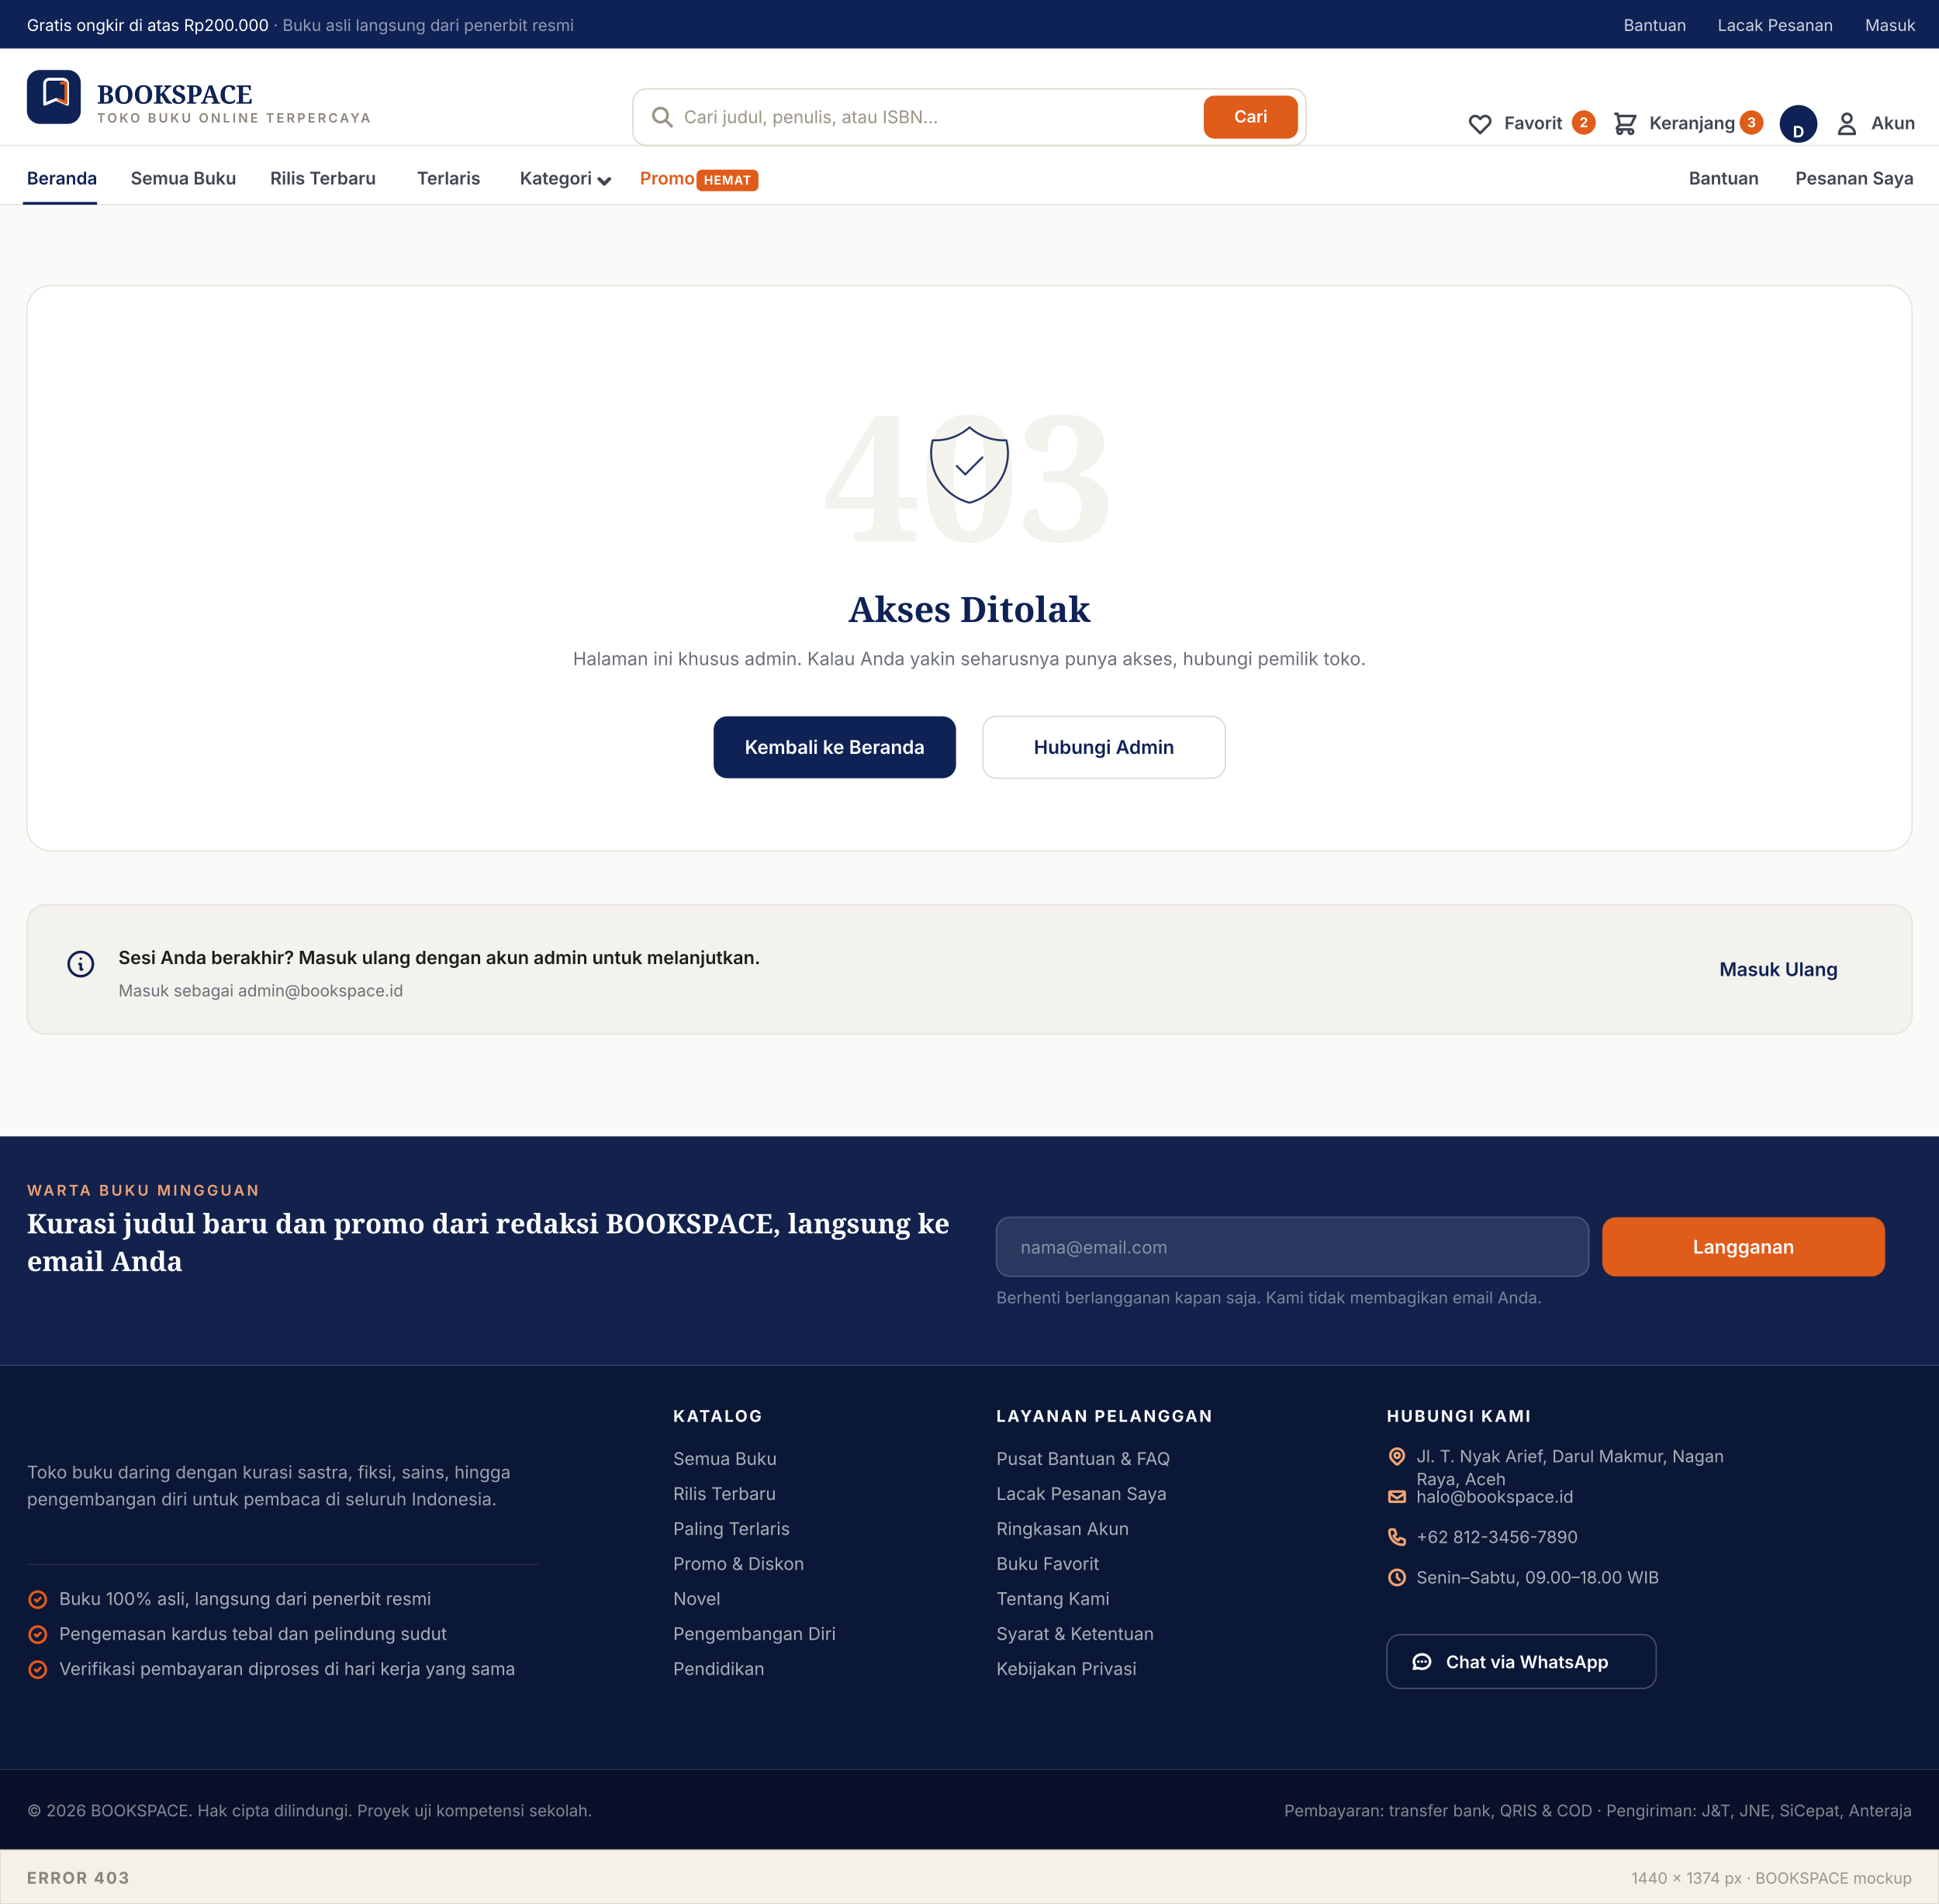
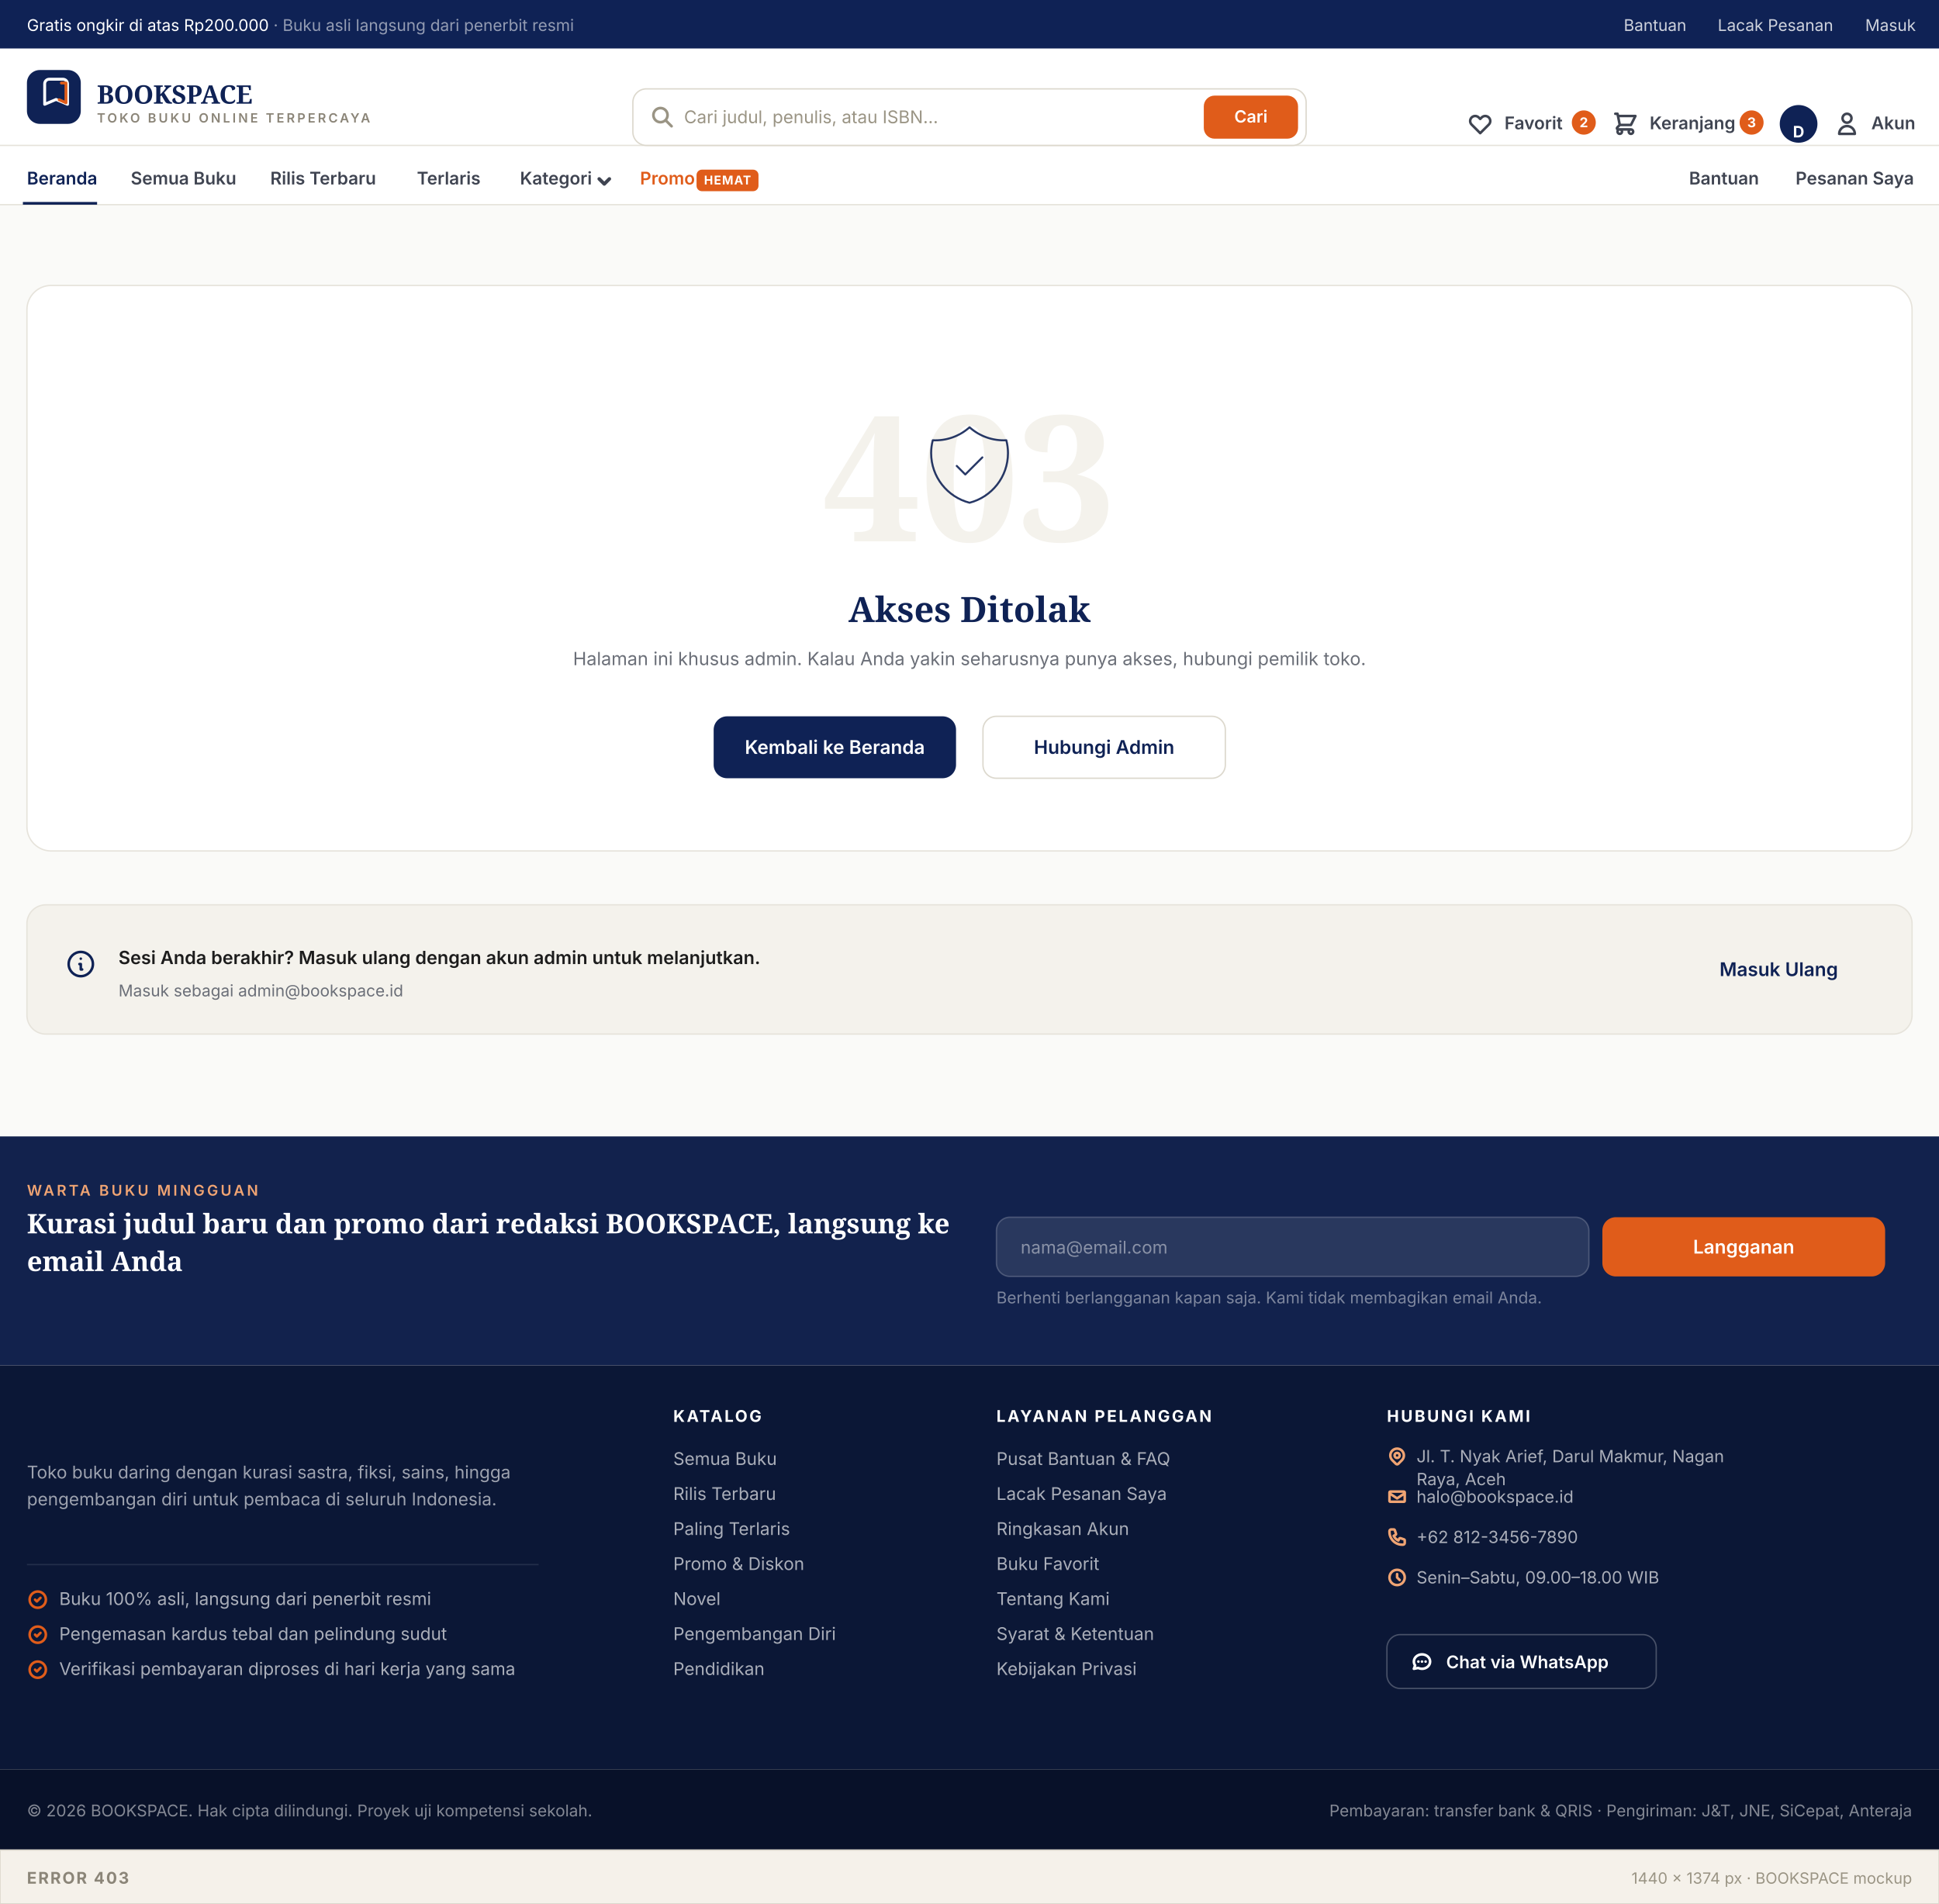
<svg xmlns="http://www.w3.org/2000/svg" id="20 Akses Ditolak (403)" width="1440" height="1414" viewBox="0 0 1440 1414">
  <rect x="0" y="0" width="1440" height="1374" rx="0" fill="#fafaf8" />
  <g>
    <rect x="0" y="0" width="1440" height="152" rx="0" fill="#ffffff" />
    <rect x="0" y="0" width="1440" height="36" rx="0" fill="#0f2255" />
    <text x="20" y="23" font-family="Inter, Helvetica, Arial, sans-serif" font-size="12" font-weight="400" text-anchor="start" fill="#ffffff">Gratis ongkir di atas Rp200.000</text>
    <text x="203.08" y="23" font-family="Inter, Helvetica, Arial, sans-serif" font-size="12" font-weight="400" text-anchor="start" fill="rgba(255,255,255,.55)">· Buku asli langsung dari penerbit resmi</text>
    <text x="1385.2" y="23" font-family="Inter, Helvetica, Arial, sans-serif" font-size="12" font-weight="400" text-anchor="start" fill="rgba(255,255,255,.8)">Masuk</text>
    <text x="1275.68" y="23" font-family="Inter, Helvetica, Arial, sans-serif" font-size="12" font-weight="400" text-anchor="start" fill="rgba(255,255,255,.8)">Lacak Pesanan</text>
    <text x="1205.88" y="23" font-family="Inter, Helvetica, Arial, sans-serif" font-size="12" font-weight="400" text-anchor="start" fill="rgba(255,255,255,.8)">Bantuan</text>
    <line x1="0" y1="108" x2="1440" y2="108" stroke="#e6e3db" stroke-width="1" />
    <rect x="20" y="52" width="40" height="40" rx="9.6" fill="#0f2255" />
    <path d="M6 5.5a3 3 0 013-3h9a3 3 0 013 3v13.5l-7.5-3.2L6 19V5.5z" fill="none" stroke="#ffffff" stroke-width="1.9" stroke-linecap="round" stroke-linejoin="round" transform="translate(26.4,56) scale(1.13)" />
    <path d="M17 5h3v13l-4.5-2" fill="none" stroke="#e05c1a" stroke-width="1.9" stroke-linecap="round" stroke-linejoin="round" transform="translate(26.4,56) scale(1.13)" />
    <text x="72" y="77" font-family="Lora, Georgia, serif" font-size="19" font-weight="700" letter-spacing="-0.3" text-anchor="start" fill="#0f2255">BOOKSPACE</text>
    <text x="72" y="91" font-family="Inter, Helvetica, Arial, sans-serif" font-size="9.5" font-weight="600" letter-spacing="1.7" text-anchor="start" fill="#8b8578">TOKO BUKU ONLINE TERPERCAYA</text>
    <rect x="470" y="66" width="500" height="42" rx="10" fill="#ffffff" stroke="#dcd8cd" stroke-width="1" />
    <g transform="translate(483,78) scale(0.75)">
      <path d="M21 21l-6-6m2-5a7 7 0 11-14 0 7 7 0 0114 0z" fill="none" stroke="#9a9484" stroke-width="2.67" stroke-linecap="round" stroke-linejoin="round" />
    </g>
    <text x="508" y="91.5" font-family="Inter, Helvetica, Arial, sans-serif" font-size="13" font-weight="400" text-anchor="start" fill="#9a9484">Cari judul, penulis, atau ISBN…</text>
    <rect x="894" y="71" width="70" height="32" rx="8" fill="#e05c1a" />
    <text x="929" y="91" font-family="Inter, Helvetica, Arial, sans-serif" font-size="12.5" font-weight="600" text-anchor="middle" fill="#ffffff">Cari</text>
    <g transform="translate(1361.73,82) scale(0.83)">
      <path d="M16 7a4 4 0 11-8 0 4 4 0 018 0zM12 14a7 7 0 00-7 7h14a7 7 0 00-7-7z" fill="none" stroke="#3f4451" stroke-width="2.28" stroke-linecap="round" stroke-linejoin="round" />
    </g>
    <text x="1389.73" y="96" font-family="Inter, Helvetica, Arial, sans-serif" font-size="13" font-weight="600" text-anchor="start" fill="#3f4451">Akun</text>
    <circle cx="1335.73" cy="92" r="14" fill="#0f2255" />
    <text x="1335.73" y="102.08" font-family="Inter, Helvetica, Arial, sans-serif" font-size="11.76" font-weight="700" text-anchor="middle" fill="#ffffff">D</text>
    <g transform="translate(1197.11,82) scale(0.83)">
      <path d="M3 3h2l.4 2M7 13h10l4-8H5.4M7 13L5.4 5M7 13l-2.293 2.293c-.63.63-.184 1.707.707 1.707H17m0 0a2 2 0 100 4 2 2 0 000-4zm-8 2a2 2 0 11-4 0 2 2 0 014 0z" fill="none" stroke="#3f4451" stroke-width="2.28" stroke-linecap="round" stroke-linejoin="round" />
    </g>
    <text x="1225.11" y="96" font-family="Inter, Helvetica, Arial, sans-serif" font-size="13" font-weight="600" text-anchor="start" fill="#3f4451">Keranjang</text>
    <rect x="1291.93" y="82" width="17.8" height="18" rx="9" fill="#e05c1a" />
    <text x="1300.83" y="94.5" font-family="Inter, Helvetica, Arial, sans-serif" font-size="10" font-weight="700" text-anchor="middle" fill="#ffffff">3</text>
    <g transform="translate(1089.32,82) scale(0.83)">
      <path d="M4.318 6.318a4.5 4.5 0 000 6.364L12 20.364l7.682-7.682a4.5 4.5 0 00-6.364-6.364L12 7.636l-1.318-1.318a4.5 4.5 0 00-6.364 0z" fill="none" stroke="#3f4451" stroke-width="2.28" stroke-linecap="round" stroke-linejoin="round" />
    </g>
    <text x="1117.32" y="96" font-family="Inter, Helvetica, Arial, sans-serif" font-size="13" font-weight="600" text-anchor="start" fill="#3f4451">Favorit</text>
    <rect x="1167.32" y="82" width="17.8" height="18" rx="9" fill="#e05c1a" />
    <text x="1176.22" y="94.5" font-family="Inter, Helvetica, Arial, sans-serif" font-size="10" font-weight="700" text-anchor="middle" fill="#ffffff">2</text>
    <line x1="0" y1="152" x2="1440" y2="152" stroke="#e6e3db" stroke-width="1" />
    <text x="20" y="137" font-family="Inter, Helvetica, Arial, sans-serif" font-size="13" font-weight="600" text-anchor="start" fill="#0f2255">Beranda</text>
    <rect x="17" y="150" width="55.11" height="2" rx="0" fill="#0f2255" />
    <text x="97.11" y="137" font-family="Inter, Helvetica, Arial, sans-serif" font-size="13" font-weight="600" text-anchor="start" fill="#3f4451">Semua Buku</text>
    <text x="200.73" y="137" font-family="Inter, Helvetica, Arial, sans-serif" font-size="13" font-weight="600" text-anchor="start" fill="#3f4451">Rilis Terbaru</text>
    <text x="309.59" y="137" font-family="Inter, Helvetica, Arial, sans-serif" font-size="13" font-weight="600" text-anchor="start" fill="#3f4451">Terlaris</text>
    <text x="386.16" y="137" font-family="Inter, Helvetica, Arial, sans-serif" font-size="13" font-weight="600" text-anchor="start" fill="#3f4451">Kategori</text>
    <g transform="translate(442.29,128) scale(0.54)">
      <path d="M19 9l-7 7-7-7" fill="none" stroke="#3f4451" stroke-width="4.8" stroke-linecap="round" stroke-linejoin="round" />
    </g>
    <text x="475.29" y="137" font-family="Inter, Helvetica, Arial, sans-serif" font-size="13" font-weight="600" text-anchor="start" fill="#e05c1a">Promo</text>
    <rect x="517.29" y="126" width="46" height="16" rx="4" fill="#e05c1a" />
    <text x="540.29" y="137" font-family="Inter, Helvetica, Arial, sans-serif" font-size="9" font-weight="700" letter-spacing="0.6" text-anchor="middle" fill="#ffffff">HEMAT</text>
    <text x="1333.48" y="137" font-family="Inter, Helvetica, Arial, sans-serif" font-size="13" font-weight="600" text-anchor="start" fill="#3f4451">Pesanan Saya</text>
    <text x="1254.37" y="137" font-family="Inter, Helvetica, Arial, sans-serif" font-size="13" font-weight="600" text-anchor="start" fill="#3f4451">Bantuan</text>
    <rect x="20" y="212" width="1400" height="420" rx="18" fill="#ffffff" stroke="#e6e3db" stroke-width="1" />
    <text x="720" y="402" font-family="Lora, Georgia, serif" font-size="130" font-weight="700" text-anchor="middle" fill="#f4f2ec">403</text>
    <g transform="translate(682,308) scale(3.17)">
      <path d="M9 12l2 2 4-4m5.618-4.016A11.955 11.955 0 0112 2.944a11.955 11.955 0 01-8.618 3.04A12.02 12.02 0 003 9c0 5.591 3.824 10.29 9 11.622 5.176-1.332 9-6.03 9-11.622 0-1.042-.133-2.052-.382-3.016" fill="none" stroke="#0f2255" stroke-width="0.47" stroke-linecap="round" stroke-linejoin="round" opacity="0.9" />
    </g>
    <text x="720" y="462" font-family="Lora, Georgia, serif" font-size="26" font-weight="700" text-anchor="middle" fill="#0f2255">Akses Ditolak</text>
    <text x="720" y="494" font-family="Inter, Helvetica, Arial, sans-serif" font-size="13.5" font-weight="400" text-anchor="middle" fill="#6b6f78">Halaman ini khusus admin. Kalau Anda yakin seharusnya punya akses, hubungi pemilik toko.</text>
    <rect x="530" y="532" width="180" height="46" rx="10" fill="#0f2255" />
    <text x="620" y="559.9" font-family="Inter, Helvetica, Arial, sans-serif" font-size="14" font-weight="600" text-anchor="middle" fill="#ffffff">Kembali ke Beranda</text>
    <rect x="730" y="532" width="180" height="46" rx="10" fill="#ffffff" stroke="#dcd8cd" stroke-width="1" />
    <text x="820" y="559.9" font-family="Inter, Helvetica, Arial, sans-serif" font-size="14" font-weight="600" text-anchor="middle" fill="#0f2255">Hubungi Admin</text>
    <rect x="20" y="672" width="1400" height="96" rx="14" fill="#f4f2ec" stroke="#e6e3db" stroke-width="1" />
    <g transform="translate(48,704) scale(1)">
      <path d="M13 16h-1v-4h-1m1-4h.01M21 12a9 9 0 11-18 0 9 9 0 0118 0z" fill="none" stroke="#0f2255" stroke-width="1.9" stroke-linecap="round" stroke-linejoin="round" />
    </g>
    <text x="88" y="716" font-family="Inter, Helvetica, Arial, sans-serif" font-size="13.5" font-weight="600" text-anchor="start" fill="#1c1c1c">Sesi Anda berakhir? Masuk ulang dengan akun admin untuk melanjutkan.</text>
    <text x="88" y="740" font-family="Inter, Helvetica, Arial, sans-serif" font-size="12" font-weight="400" text-anchor="start" fill="#6b6f78">Masuk sebagai admin@bookspace.id</text>
    <rect x="1246" y="698" width="150" height="44" rx="10" fill="#f4f2ec" />
    <text x="1321" y="724.9" font-family="Inter, Helvetica, Arial, sans-serif" font-size="14" font-weight="600" text-anchor="middle" fill="#0f2255">Masuk Ulang</text>
    <rect x="0" y="844" width="1440" height="170" rx="0" fill="#12224d" />
    <text x="20" y="888" font-family="Inter, Helvetica, Arial, sans-serif" font-size="11" font-weight="600" letter-spacing="1.82" text-anchor="start" fill="#f0a473">WARTA BUKU MINGGUAN</text>
    <text x="20" y="916" font-family="Lora, Georgia, serif" font-size="20" font-weight="700" text-anchor="start" fill="#ffffff">Kurasi judul baru dan promo dari redaksi BOOKSPACE, langsung ke</text>
    <text x="20" y="944" font-family="Lora, Georgia, serif" font-size="20" font-weight="700" text-anchor="start" fill="#ffffff">email Anda</text>
    <rect x="740" y="904" width="440" height="44" rx="10" fill="rgba(255,255,255,.1)" stroke="rgba(255,255,255,.2)" stroke-width="1" />
    <text x="758" y="931" font-family="Inter, Helvetica, Arial, sans-serif" font-size="13" font-weight="400" text-anchor="start" fill="rgba(255,255,255,.45)">nama@email.com</text>
    <rect x="1190" y="904" width="210" height="44" rx="10" fill="#e05c1a" />
    <text x="1295" y="931" font-family="Inter, Helvetica, Arial, sans-serif" font-size="14" font-weight="600" text-anchor="middle" fill="#ffffff">Langganan</text>
    <text x="740" y="968" font-family="Inter, Helvetica, Arial, sans-serif" font-size="12" font-weight="400" text-anchor="start" fill="rgba(255,255,255,.45)">Berhenti berlangganan kapan saja. Kami tidak membagikan email Anda.</text>
    <rect x="0" y="1014" width="1440" height="300" rx="0" fill="#0b1736" />[object Object]<text x="20" y="1098" font-family="Inter, Helvetica, Arial, sans-serif" font-size="13" font-weight="400" text-anchor="start" fill="rgba(255,255,255,.6)">Toko buku daring dengan kurasi sastra, fiksi, sains, hingga</text>
    <text x="20" y="1118" font-family="Inter, Helvetica, Arial, sans-serif" font-size="13" font-weight="400" text-anchor="start" fill="rgba(255,255,255,.6)">pengembangan diri untuk pembaca di seluruh Indonesia.</text>
    <line x1="20" y1="1162" x2="400" y2="1162" stroke="rgba(255,255,255,.1)" stroke-width="1" />
    <g transform="translate(20,1180) scale(0.67)">
      <path d="M9 12l2 2 4-4m6 2a9 9 0 11-18 0 9 9 0 0118 0z" fill="none" stroke="#e05c1a" stroke-width="2.85" stroke-linecap="round" stroke-linejoin="round" />
    </g>
    <text x="44" y="1192" font-family="Inter, Helvetica, Arial, sans-serif" font-size="13" font-weight="400" text-anchor="start" fill="rgba(255,255,255,.65)">Buku 100% asli, langsung dari penerbit resmi</text>
    <g transform="translate(20,1206) scale(0.67)">
      <path d="M9 12l2 2 4-4m6 2a9 9 0 11-18 0 9 9 0 0118 0z" fill="none" stroke="#e05c1a" stroke-width="2.85" stroke-linecap="round" stroke-linejoin="round" />
    </g>
    <text x="44" y="1218" font-family="Inter, Helvetica, Arial, sans-serif" font-size="13" font-weight="400" text-anchor="start" fill="rgba(255,255,255,.65)">Pengemasan kardus tebal dan pelindung sudut</text>
    <g transform="translate(20,1232) scale(0.67)">
      <path d="M9 12l2 2 4-4m6 2a9 9 0 11-18 0 9 9 0 0118 0z" fill="none" stroke="#e05c1a" stroke-width="2.85" stroke-linecap="round" stroke-linejoin="round" />
    </g>
    <text x="44" y="1244" font-family="Inter, Helvetica, Arial, sans-serif" font-size="13" font-weight="400" text-anchor="start" fill="rgba(255,255,255,.65)">Verifikasi pembayaran diproses di hari kerja yang sama</text>
    <text x="500" y="1056" font-family="Inter, Helvetica, Arial, sans-serif" font-size="12" font-weight="700" letter-spacing="1.4" text-anchor="start" fill="#ffffff">KATALOG</text>
    <text x="500" y="1088" font-family="Inter, Helvetica, Arial, sans-serif" font-size="13" font-weight="400" text-anchor="start" fill="rgba(255,255,255,.65)">Semua Buku</text>
    <text x="500" y="1114" font-family="Inter, Helvetica, Arial, sans-serif" font-size="13" font-weight="400" text-anchor="start" fill="rgba(255,255,255,.65)">Rilis Terbaru</text>
    <text x="500" y="1140" font-family="Inter, Helvetica, Arial, sans-serif" font-size="13" font-weight="400" text-anchor="start" fill="rgba(255,255,255,.65)">Paling Terlaris</text>
    <text x="500" y="1166" font-family="Inter, Helvetica, Arial, sans-serif" font-size="13" font-weight="400" text-anchor="start" fill="rgba(255,255,255,.65)">Promo &amp; Diskon</text>
    <text x="500" y="1192" font-family="Inter, Helvetica, Arial, sans-serif" font-size="13" font-weight="400" text-anchor="start" fill="rgba(255,255,255,.65)">Novel</text>
    <text x="500" y="1218" font-family="Inter, Helvetica, Arial, sans-serif" font-size="13" font-weight="400" text-anchor="start" fill="rgba(255,255,255,.65)">Pengembangan Diri</text>
    <text x="500" y="1244" font-family="Inter, Helvetica, Arial, sans-serif" font-size="13" font-weight="400" text-anchor="start" fill="rgba(255,255,255,.65)">Pendidikan</text>
    <text x="740" y="1056" font-family="Inter, Helvetica, Arial, sans-serif" font-size="12" font-weight="700" letter-spacing="1.4" text-anchor="start" fill="#ffffff">LAYANAN PELANGGAN</text>
    <text x="740" y="1088" font-family="Inter, Helvetica, Arial, sans-serif" font-size="13" font-weight="400" text-anchor="start" fill="rgba(255,255,255,.65)">Pusat Bantuan &amp; FAQ</text>
    <text x="740" y="1114" font-family="Inter, Helvetica, Arial, sans-serif" font-size="13" font-weight="400" text-anchor="start" fill="rgba(255,255,255,.65)">Lacak Pesanan Saya</text>
    <text x="740" y="1140" font-family="Inter, Helvetica, Arial, sans-serif" font-size="13" font-weight="400" text-anchor="start" fill="rgba(255,255,255,.65)">Ringkasan Akun</text>
    <text x="740" y="1166" font-family="Inter, Helvetica, Arial, sans-serif" font-size="13" font-weight="400" text-anchor="start" fill="rgba(255,255,255,.65)">Buku Favorit</text>
    <text x="740" y="1192" font-family="Inter, Helvetica, Arial, sans-serif" font-size="13" font-weight="400" text-anchor="start" fill="rgba(255,255,255,.65)">Tentang Kami</text>
    <text x="740" y="1218" font-family="Inter, Helvetica, Arial, sans-serif" font-size="13" font-weight="400" text-anchor="start" fill="rgba(255,255,255,.65)">Syarat &amp; Ketentuan</text>
    <text x="740" y="1244" font-family="Inter, Helvetica, Arial, sans-serif" font-size="13" font-weight="400" text-anchor="start" fill="rgba(255,255,255,.65)">Kebijakan Privasi</text>
    <text x="1030" y="1056" font-family="Inter, Helvetica, Arial, sans-serif" font-size="12" font-weight="700" letter-spacing="1.4" text-anchor="start" fill="#ffffff">HUBUNGI KAMI</text>
    <g transform="translate(1030,1074) scale(0.63)">
      <path d="M17.657 16.657L13.414 20.9a1.998 1.998 0 01-2.827 0l-4.244-4.243a8 8 0 1111.314 0zM15 11a3 3 0 11-6 0 3 3 0 016 0z" fill="none" stroke="#f0a473" stroke-width="3.04" stroke-linecap="round" stroke-linejoin="round" />
    </g>
    <text x="1052" y="1086" font-family="Inter, Helvetica, Arial, sans-serif" font-size="12.5" font-weight="400" text-anchor="start" fill="rgba(255,255,255,.65)">Jl. T. Nyak Arief, Darul Makmur, Nagan</text>
    <text x="1052" y="1103" font-family="Inter, Helvetica, Arial, sans-serif" font-size="12.5" font-weight="400" text-anchor="start" fill="rgba(255,255,255,.65)">Raya, Aceh</text>
    <g transform="translate(1030,1104) scale(0.63)">
      <path d="M3 8l9 6 9-6M4 6h16a1 1 0 011 1v10a1 1 0 01-1 1H4a1 1 0 01-1-1V7a1 1 0 011-1z" fill="none" stroke="#f0a473" stroke-width="3.04" stroke-linecap="round" stroke-linejoin="round" />
    </g>
    <text x="1052" y="1116" font-family="Inter, Helvetica, Arial, sans-serif" font-size="12.5" font-weight="400" text-anchor="start" fill="rgba(255,255,255,.65)">halo@bookspace.id</text>
    <g transform="translate(1030,1134) scale(0.63)">
      <path d="M3 5a2 2 0 012-2h3.28a1 1 0 01.948.684l1.498 4.493a1 1 0 01-.502 1.21l-2.257 1.13a11.042 11.042 0 005.516 5.516l1.13-2.257a1 1 0 011.21-.502l4.493 1.498a1 1 0 01.684.949V19a2 2 0 01-2 2h-1C9.716 21 3 14.284 3 6V5z" fill="none" stroke="#f0a473" stroke-width="3.04" stroke-linecap="round" stroke-linejoin="round" />
    </g>
    <text x="1052" y="1146" font-family="Inter, Helvetica, Arial, sans-serif" font-size="12.5" font-weight="400" text-anchor="start" fill="rgba(255,255,255,.65)">+62 812-3456-7890</text>
    <g transform="translate(1030,1164) scale(0.63)">
      <path d="M12 8v4l3 3m6-3a9 9 0 11-18 0 9 9 0 0118 0z" fill="none" stroke="#f0a473" stroke-width="3.04" stroke-linecap="round" stroke-linejoin="round" />
    </g>
    <text x="1052" y="1176" font-family="Inter, Helvetica, Arial, sans-serif" font-size="12.5" font-weight="400" text-anchor="start" fill="rgba(255,255,255,.65)">Senin–Sabtu, 09.00–18.00 WIB</text>
    <rect x="1030" y="1214" width="200" height="40" rx="10" fill="none" stroke="rgba(255,255,255,.25)" stroke-width="1" />
    <g transform="translate(1048,1226) scale(0.67)">
      <path d="M8 12h.01M12 12h.01M16 12h.01M21 12c0 4.418-4.03 8-9 8a9.863 9.863 0 01-4.255-.949L3 20l1.395-3.72C3.512 15.042 3 13.574 3 12c0-4.418 4.03-8 9-8s9 3.582 9 8z" fill="none" stroke="#ffffff" stroke-width="2.85" stroke-linecap="round" stroke-linejoin="round" />
    </g>
    <text x="1074" y="1239" font-family="Inter, Helvetica, Arial, sans-serif" font-size="13" font-weight="600" text-anchor="start" fill="#ffffff">Chat via WhatsApp</text>
    <rect x="0" y="1314" width="1440" height="60" rx="0" fill="#081129" />
    <text x="20" y="1349" font-family="Inter, Helvetica, Arial, sans-serif" font-size="12" font-weight="400" text-anchor="start" fill="rgba(255,255,255,.5)">© 2026 BOOKSPACE. Hak cipta dilindungi. Proyek uji kompetensi sekolah.</text>
-     <text x="1420" y="1349" font-family="Inter, Helvetica, Arial, sans-serif" font-size="12" font-weight="400" text-anchor="end" fill="rgba(255,255,255,.5)">Pembayaran: transfer bank, QRIS &amp; COD · Pengiriman: J&amp;T, JNE, SiCepat, Anteraja</text>
+     <text x="1420" y="1349" font-family="Inter, Helvetica, Arial, sans-serif" font-size="12" font-weight="400" text-anchor="end" fill="rgba(255,255,255,.5)">Pembayaran: transfer bank &amp; QRIS · Pengiriman: J&amp;T, JNE, SiCepat, Anteraja</text>
  </g>
  <rect x="0" y="1374" width="1440" height="40" rx="0" fill="#f5f1ea" stroke="#dcd8cd" stroke-width="1" />
  <text x="20" y="1399" font-family="Inter, Helvetica, Arial, sans-serif" font-size="12" font-weight="700" letter-spacing="1.1" text-anchor="start" fill="#8b8578">ERROR 403</text>
  <text x="1420" y="1399" font-family="Inter, Helvetica, Arial, sans-serif" font-size="11.5" font-weight="400" text-anchor="end" fill="#9a9484">1440 × 1374 px · BOOKSPACE mockup</text>
</svg>
